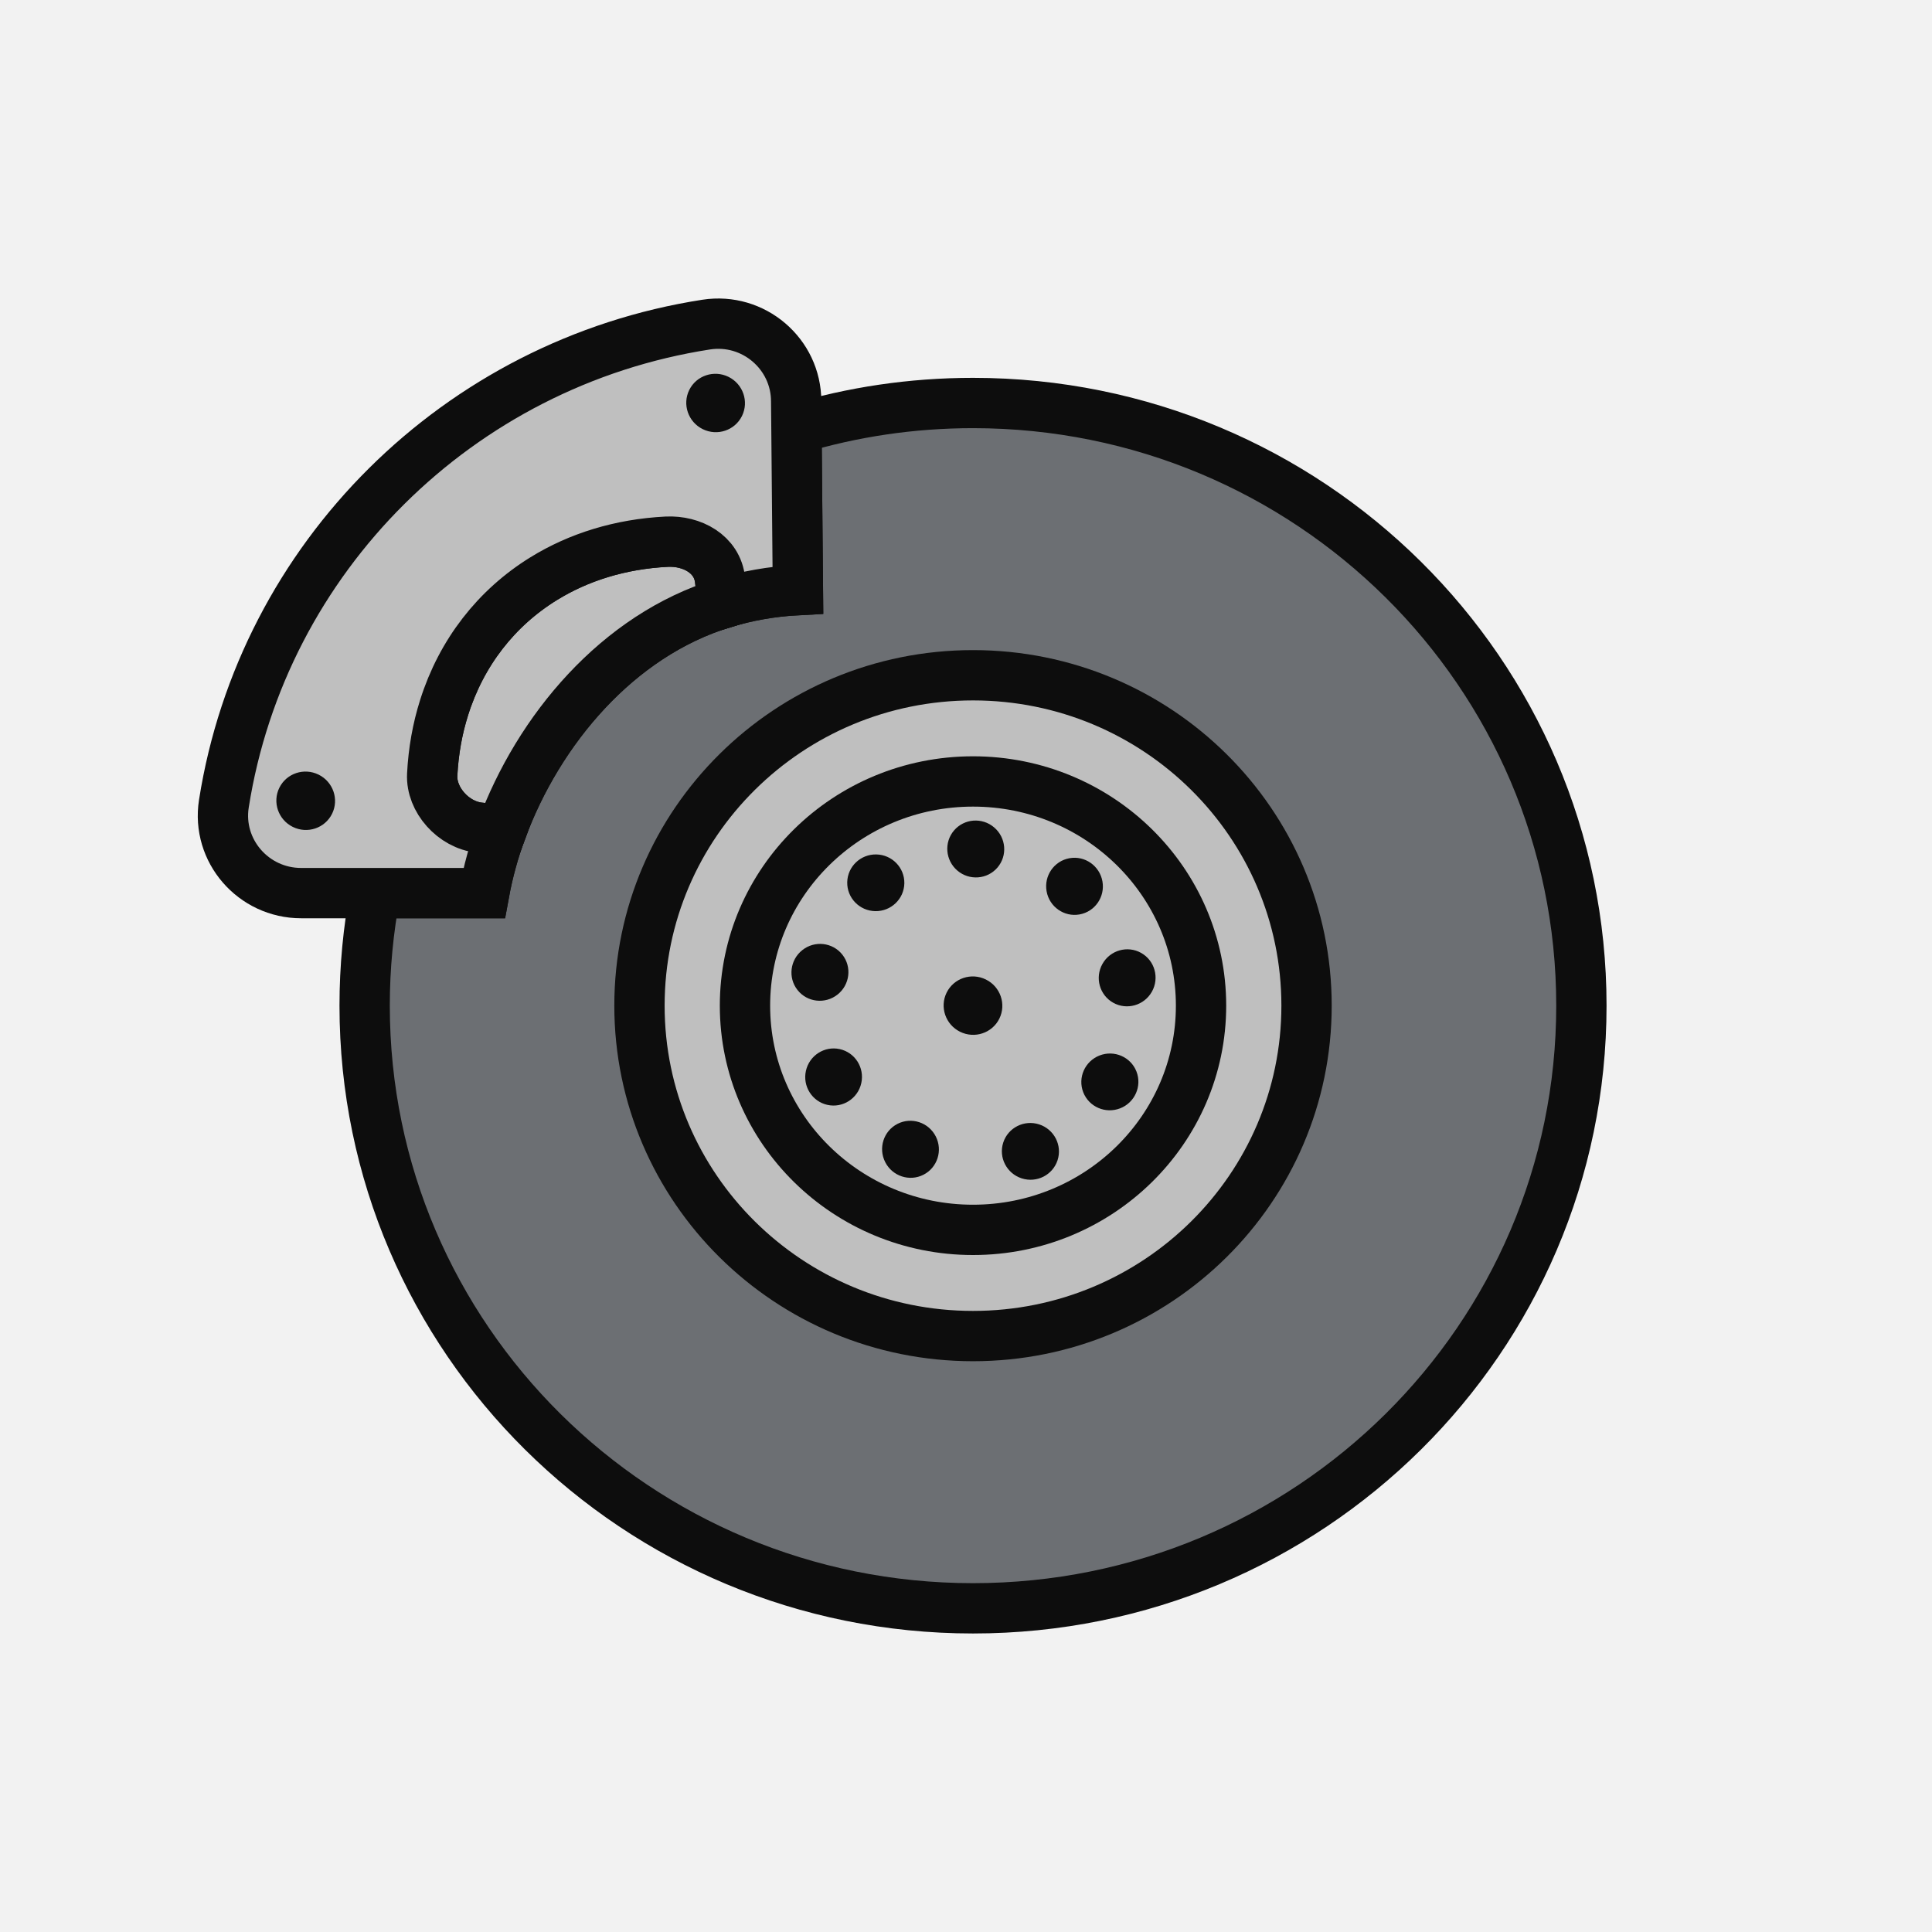
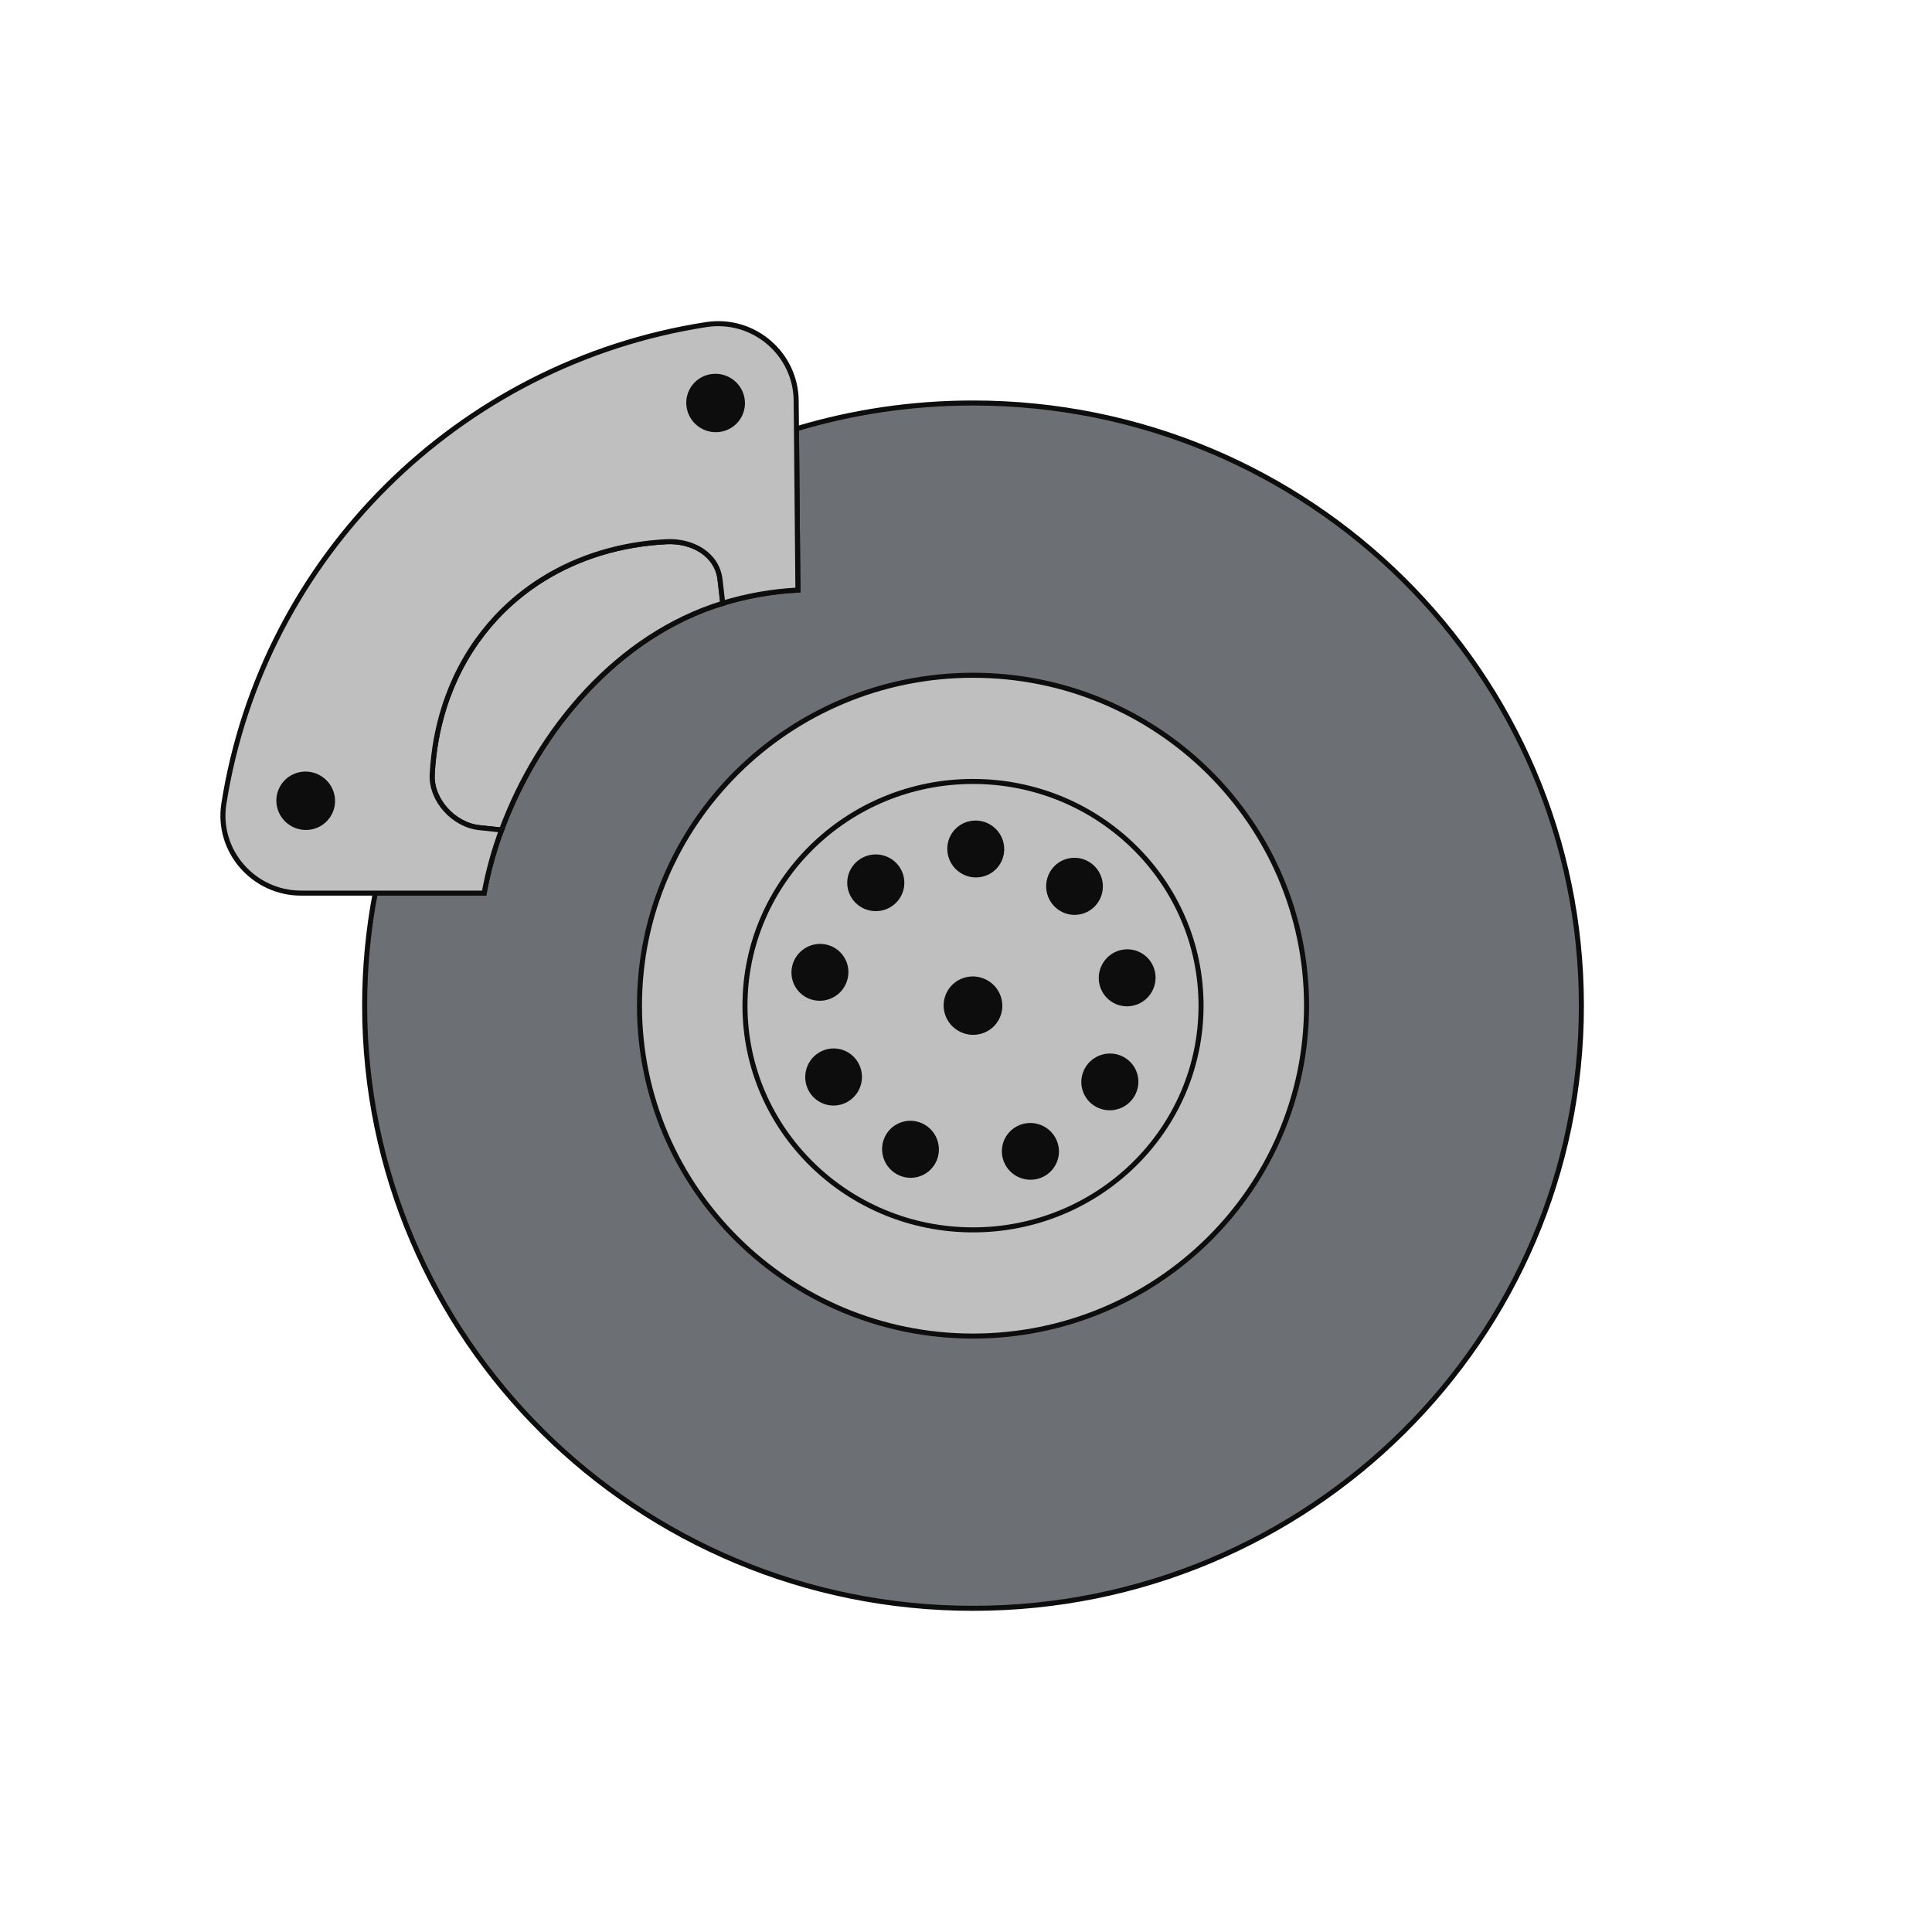
<svg xmlns="http://www.w3.org/2000/svg" version="1.1" x="0px" y="0px" width="1152px" height="1152px" viewBox="0 0 1152 1152" style="enable-background:new 0 0 1152 1152;" xml:space="preserve">
  <style type="text/css">
- 	.st0{fill:#F2F2F2;}
- 	.st1{fill:#6C6F73;stroke:#0D0D0D;stroke-width:30;stroke-miterlimit:10;}
- 	.st2{fill:#BFBFBF;stroke:#0D0D0D;stroke-width:30;stroke-miterlimit:10;}
+ 	.st0{fill:none;}
+ 	.st1{fill:#6C6F73;stroke:#0D0D0D;stroke-width:3;stroke-miterlimit:10;}
+ 	.st2{fill:#BFBFBF;stroke:#0D0D0D;stroke-width:3;stroke-miterlimit:10;}
	.st3{fill:#0D0D0D;}
</style>
  <g id="Layer_1">
</g>
  <g id="Layer_2">
    <g id="Layer_4">
      <rect class="st0" width="1152" height="1152" />
    </g>
    <path class="st1" d="M264.8,421.98c-3.95,12.47-6.36,25.84-7.08,39.91c-0.77,14.99,12.64,30.01,28.17,31.64l13.15,1.38   c-4.54,12.25-8.01,24.87-10.35,37.65h-64.95c-4.14,21.74-6.31,44.17-6.31,67.09C217.43,798.12,379.84,959,580.18,959   s362.76-160.88,362.76-359.35S780.53,240.3,580.18,240.3c-36.62,0-71.96,5.37-105.28,15.38l0.88,96.18   c-15.65,0.81-30.63,3.51-44.82,7.86l-1.6-13.88c-1.65-15.43-16.76-23.57-31.85-22.82c-27.61,1.39-52.49,9.18-73.35,22.07" />
    <ellipse class="st2" cx="580.18" cy="599.65" rx="198.88" ry="197.01" />
    <ellipse class="st2" cx="580.18" cy="599.65" rx="135.97" ry="133.69" />
    <g>
      <ellipse transform="matrix(0.891 -0.454 0.454 0.891 -251.9454 321.1659)" class="st3" cx="542.9" cy="685.3" rx="16.91" ry="17.03" />
      <ellipse transform="matrix(0.2143 -0.9768 0.9768 0.2143 -236.7712 990.0589)" class="st3" cx="497.03" cy="642.21" rx="17.03" ry="16.91" />
      <ellipse transform="matrix(0.7853 -0.6191 0.6191 0.7853 -253.9861 427.1526)" class="st3" cx="488.91" cy="579.79" rx="17.03" ry="16.91" />
      <ellipse transform="matrix(0.0196 -0.9998 0.9998 0.0196 -14.3245 1038.184)" class="st3" cx="522.22" cy="526.4" rx="16.91" ry="17.03" />
      <ellipse transform="matrix(0.6494 -0.7604 0.7604 0.6494 -180.9893 619.9112)" class="st3" cx="581.85" cy="506.25" rx="16.91" ry="17.03" />
      <ellipse transform="matrix(0.9844 -0.1758 0.1758 0.9844 -82.9319 120.8672)" class="st3" cx="640.72" cy="528.51" rx="16.91" ry="17.03" />
      <ellipse transform="matrix(0.4886 -0.8725 0.8725 0.4886 -165.0177 884.579)" class="st3" cx="672.11" cy="583.06" rx="17.03" ry="16.91" />
      <ellipse transform="matrix(0.9312 -0.3645 0.3645 0.9312 -189.6167 285.5704)" class="st3" cx="661.77" cy="645.14" rx="17.03" ry="16.91" />
      <ellipse transform="matrix(0.309 -0.9511 0.9511 0.309 -228.4384 1058.725)" class="st3" cx="614.39" cy="686.57" rx="16.91" ry="17.03" />
    </g>
    <path class="st2" d="M430.97,359.71c-62.66,19.19-109.85,75.45-131.92,135.2l-13.15-1.38c-15.53-1.63-28.94-16.65-28.17-31.64   c0.72-14.07,3.13-27.44,7.08-39.91c10.32-32.82,31.18-59.51,59.36-76.9c20.86-12.89,45.74-20.67,73.35-22.07   c15.09-0.75,30.2,7.39,31.85,22.82L430.97,359.71z" />
    <path class="st2" d="M430.97,359.71c-62.66,19.19-109.85,75.45-131.92,135.2l-13.15-1.38c-15.53-1.63-28.94-16.65-28.17-31.64   c0.72-14.07,3.13-27.44,7.08-39.91c10.32-32.82,31.18-59.51,59.36-76.9c20.86-12.89,45.74-20.67,73.35-22.07   c15.09-0.75,30.2,7.39,31.85,22.82L430.97,359.71z" />
    <path class="st2" d="M474.9,255.67l-0.16-16.33c0-28.37-25.46-50.16-53.67-45.79c-147.77,22.9-264.51,138.89-287.58,285.68   c-4.4,28.03,17.55,53.31,46.1,53.31h109.09c2.34-12.78,5.81-25.4,10.35-37.65l-13.15-1.38c-15.53-1.63-28.94-16.65-28.17-31.64   c0.72-14.07,3.13-27.44,7.08-39.91c10.32-32.82,31.18-59.51,59.36-76.9c20.86-12.89,45.74-20.67,73.35-22.07   c15.09-0.75,30.2,7.39,31.85,22.82l1.6,13.88c14.19-4.35,29.17-7.05,44.82-7.86L474.9,255.67z" />
    <ellipse transform="matrix(0.4422 -0.8969 0.8969 0.4422 -326.5946 429.8259)" class="st3" cx="182.29" cy="477.5" rx="17.38" ry="17.53" />
    <ellipse transform="matrix(0.4422 -0.8969 0.8969 0.4422 22.4839 516.7497)" class="st3" cx="426.71" cy="240.3" rx="17.38" ry="17.53" />
    <ellipse transform="matrix(0.4422 -0.8969 0.8969 0.4422 -214.2175 854.8316)" class="st3" cx="580.18" cy="599.65" rx="17.38" ry="17.53" />
  </g>
  <g id="Layer_3">
</g>
</svg>
